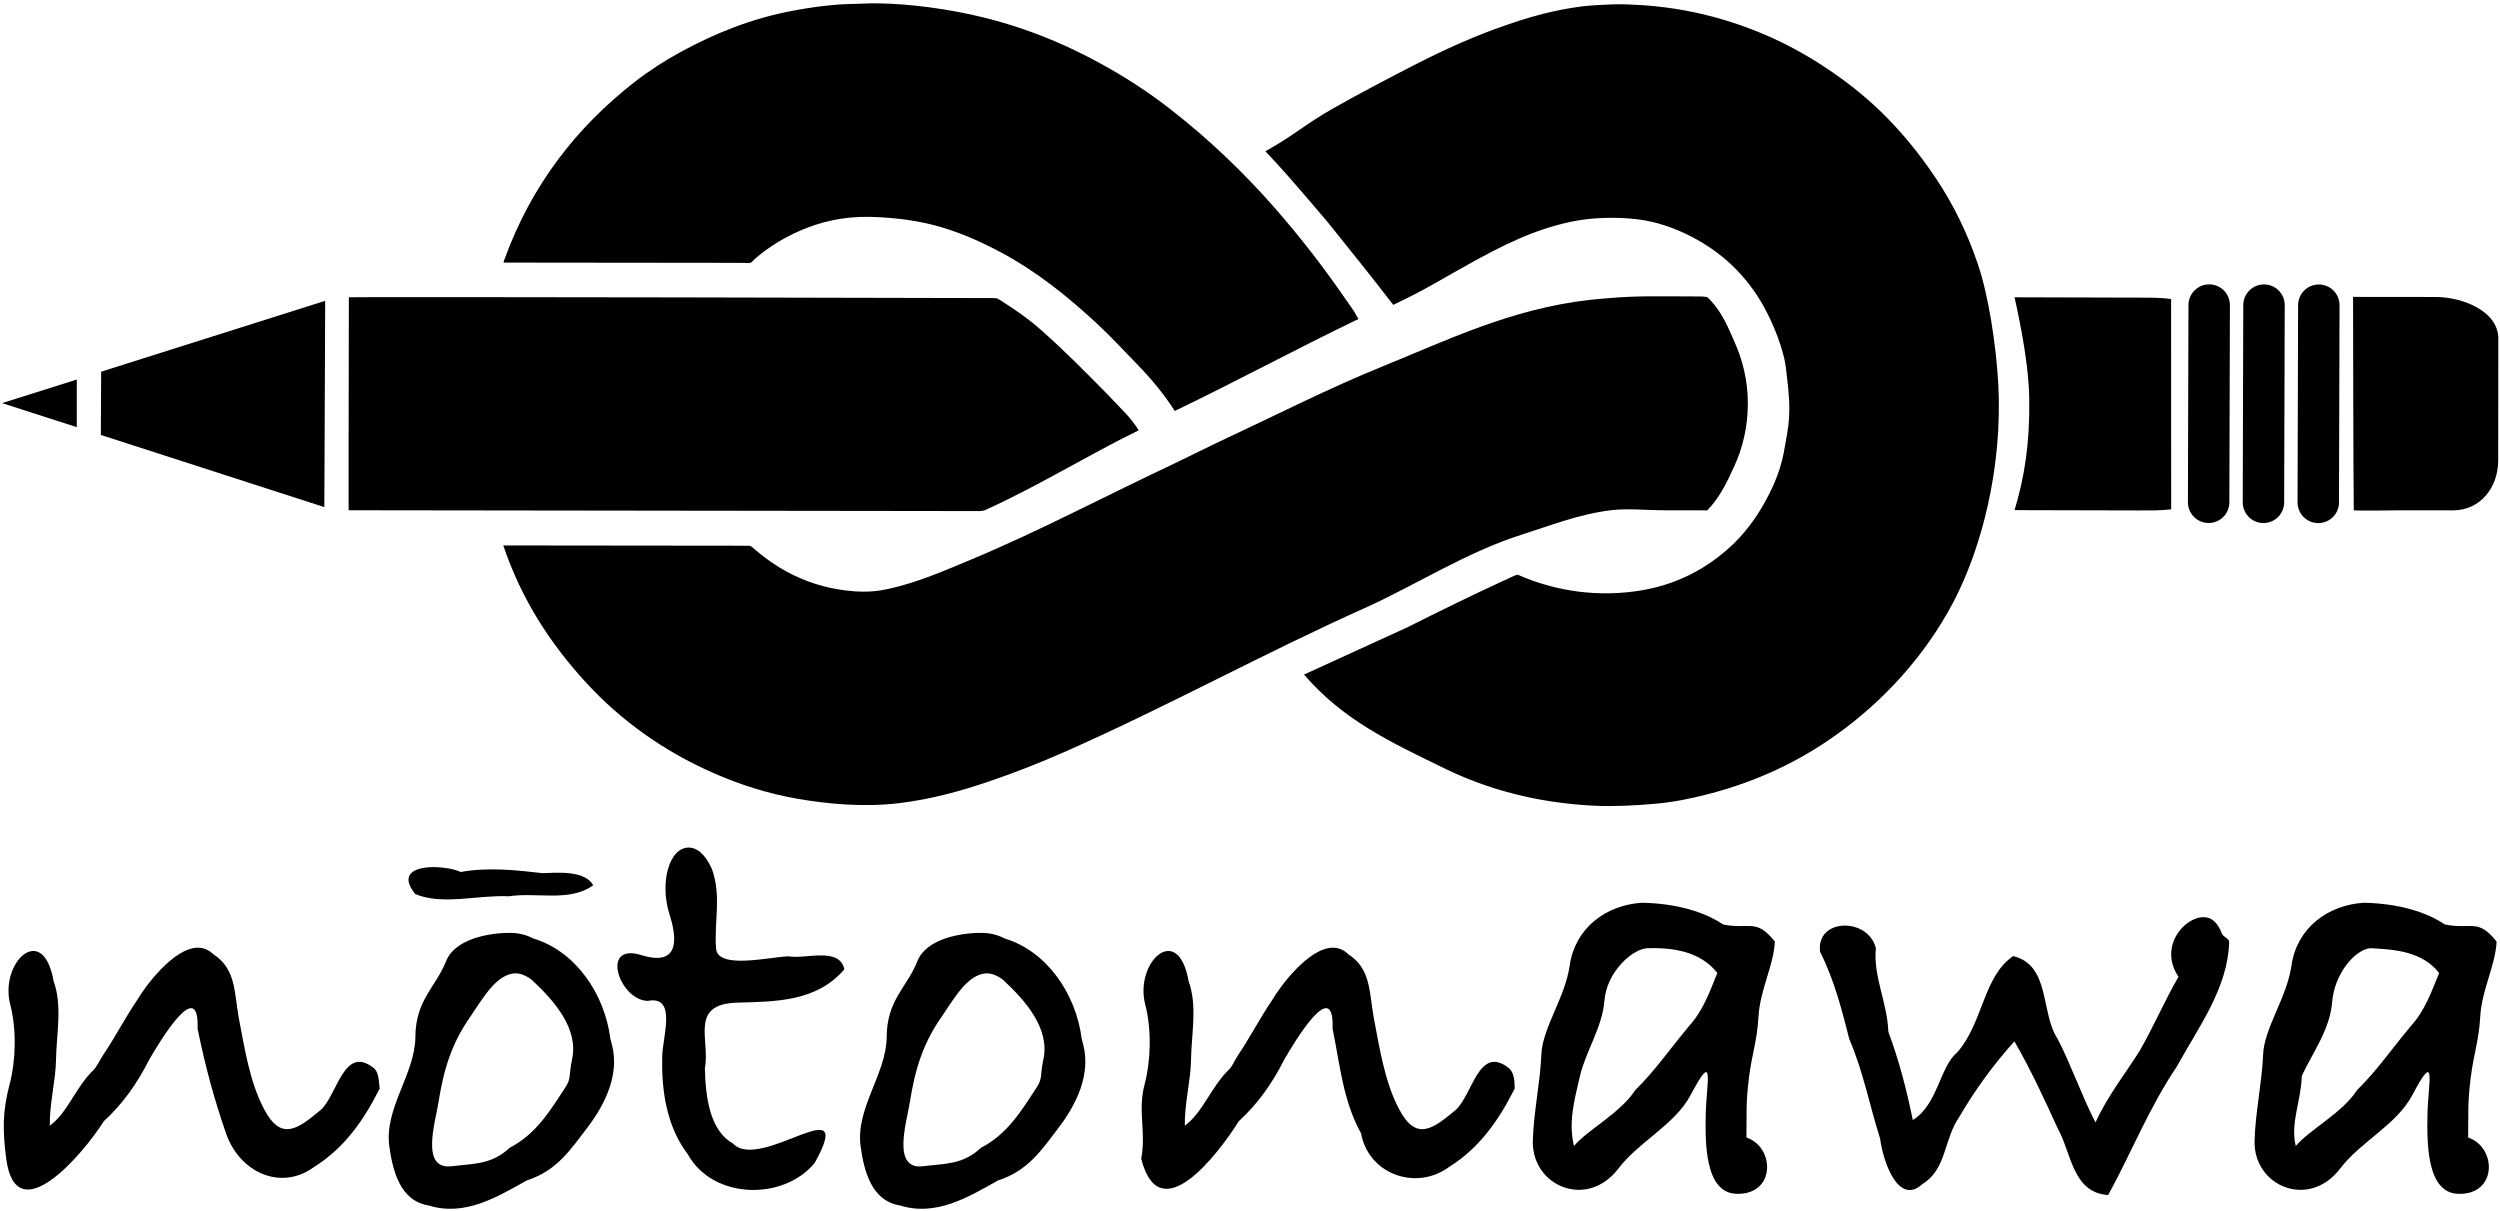
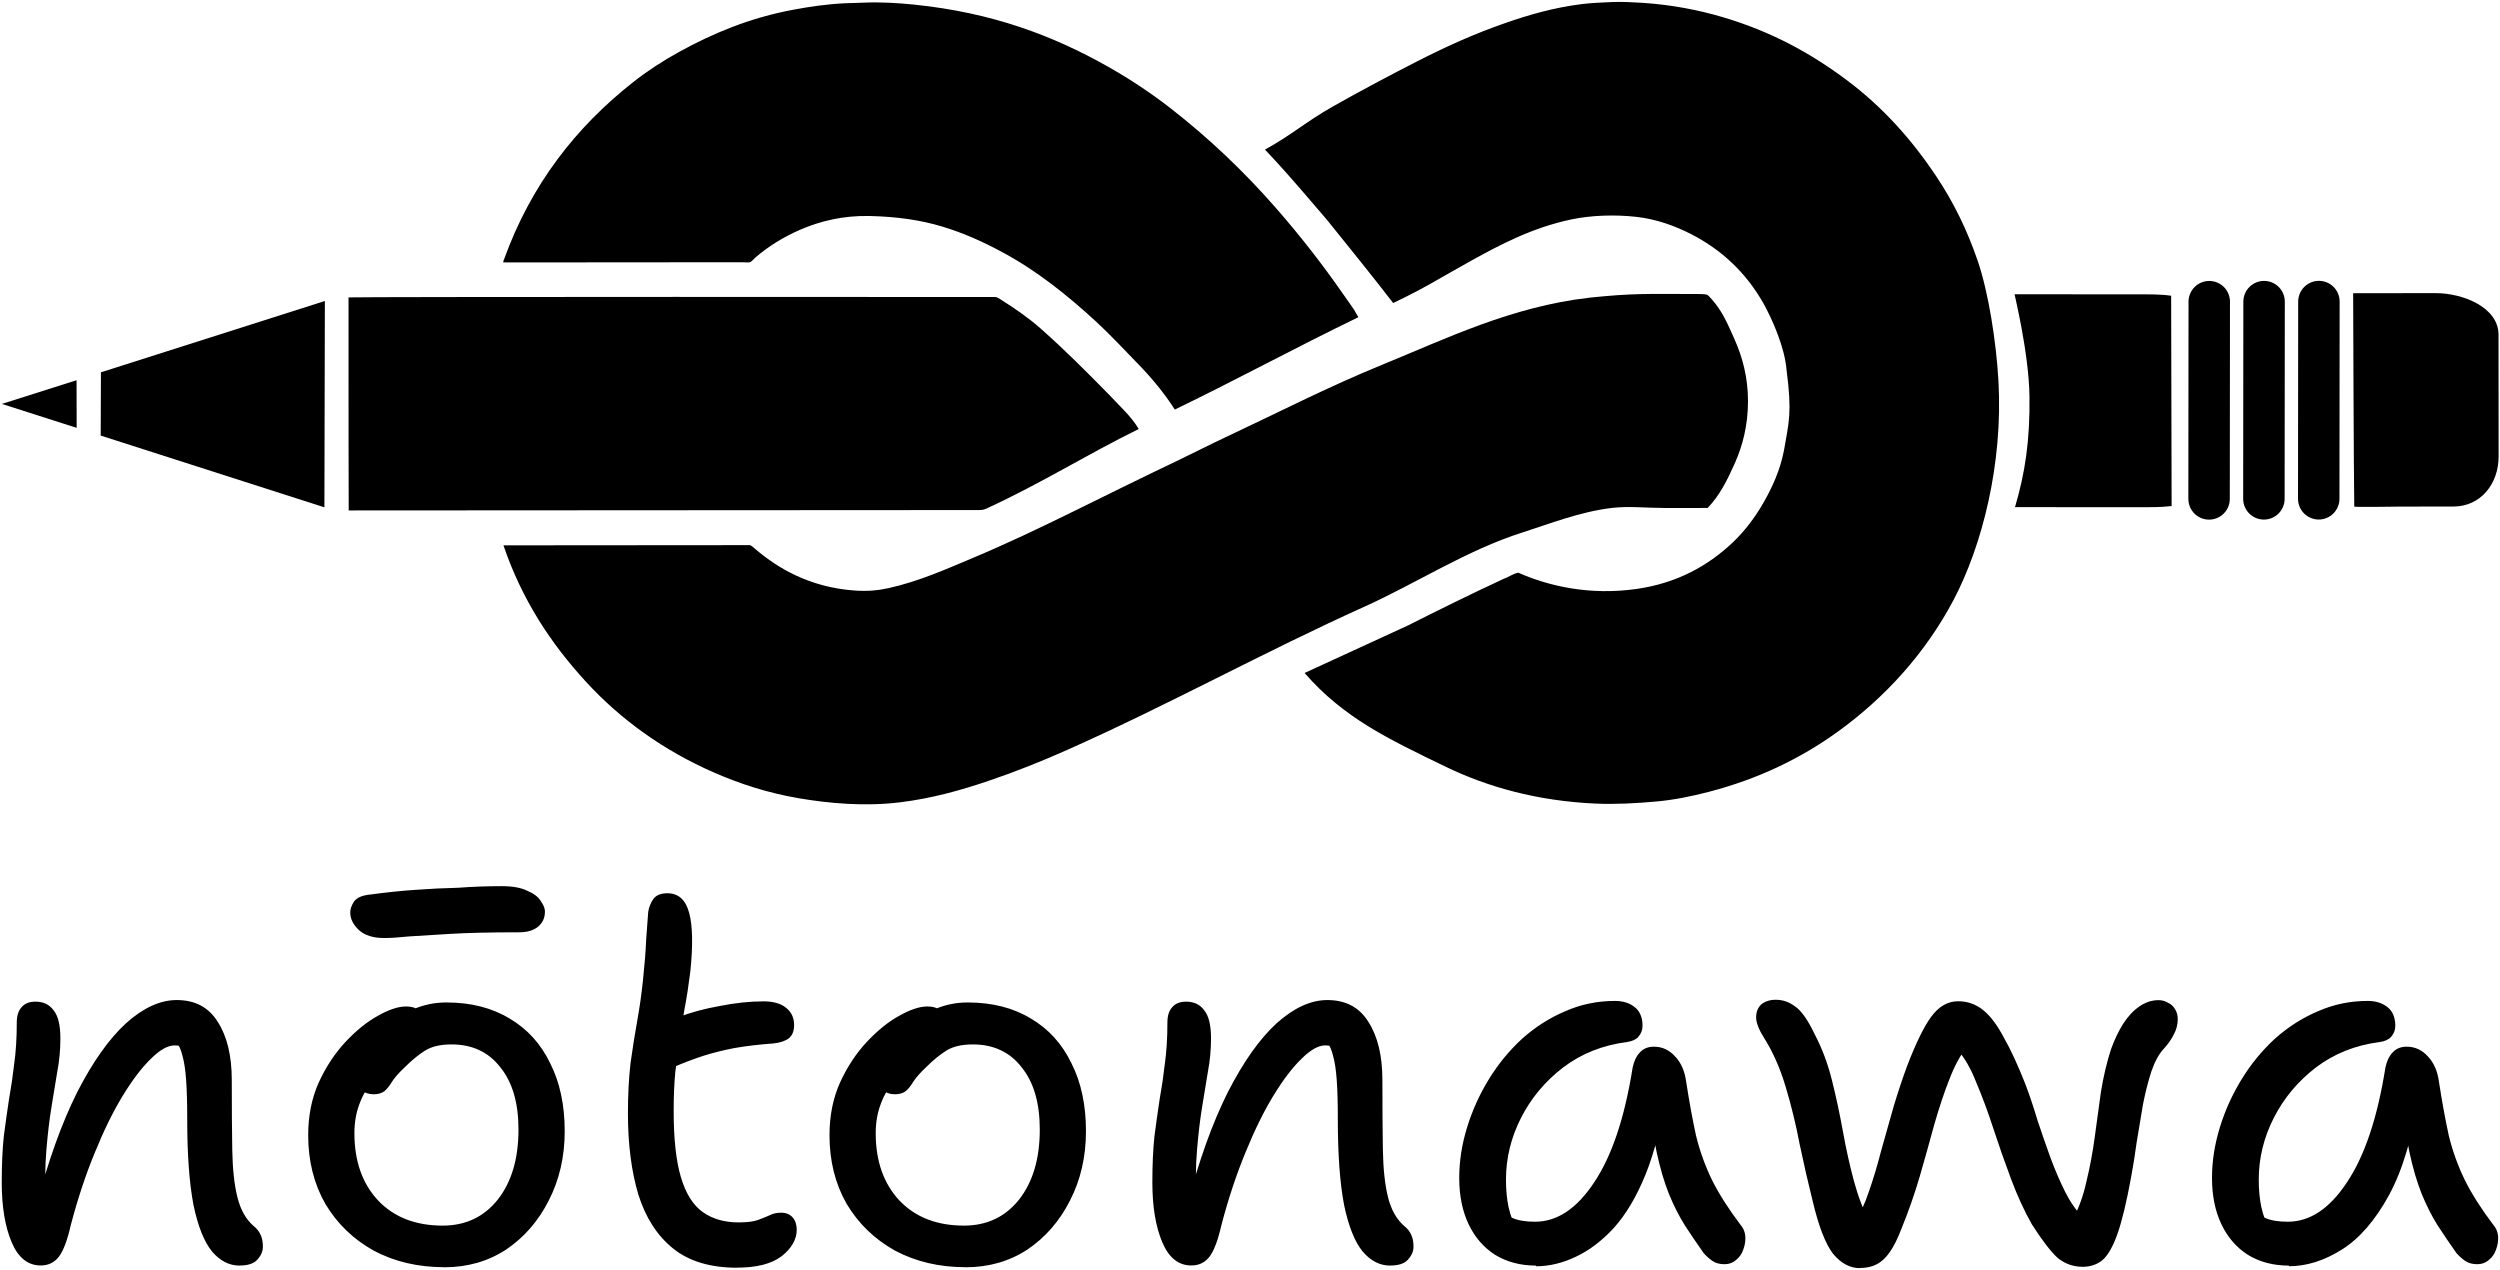
- <svg xmlns="http://www.w3.org/2000/svg" width="660" height="319.5" viewBox="5.4 47.6 163.8 79.3" version="1.1" id="svg1" xml:space="preserve">
-   <defs id="defs1" />
+ <svg xmlns="http://www.w3.org/2000/svg" width="660" height="335.2" viewBox="1.75 43.85 171.1 86.9" version="1.1" id="svg1" xml:space="preserve">
+   <defs id="defs1">
+     <linearGradient id="swatch14648">
+       <stop style="stop-color:#000000;stop-opacity:1;" offset="0" id="stop14649" />
+     </linearGradient>
+     <linearGradient id="swatch26">
+       <stop style="stop-color:#fec762;stop-opacity:1;" offset="0" id="stop14648" />
+     </linearGradient>
+   </defs>
  <g id="layer1" transform="translate(-575.4039,-2656.092)">
-     <g id="g579" transform="matrix(1.204047,0.00132676,-0.00132676,1.204047,411.2549,-684.0616)" style="fill:#000000;fill-opacity:1;stroke:#000000;stroke-opacity:1">
-       <g id="g578" transform="matrix(0.3375708,0,0,0.3375708,-55.59269,1917.822)" style="fill:#000000;fill-opacity:1;stroke:#000000;stroke-opacity:1">
-         <path d="m 711.947,2741.09 h -39.719 c 2.981,8.798 7.654,15.858 13.284,22 5.618,6.13 12.547,11.117 20.689,14.673 4.068,1.778 8.534,3.255 13.546,4.119 5.016,0.864 10.765,1.363 16.379,0.678 5.173,-0.631 9.821,-1.947 14.253,-3.442 4.403,-1.49 8.62,-3.171 12.708,-4.991 16.345,-7.255 31.691,-15.748 47.942,-23.056 8.158,-3.668 16.515,-9.096 25.41,-11.914 4.495,-1.424 9.253,-3.339 14.485,-3.957 2.709,-0.313 5.652,0.021 8.616,0.021 h 6.78 c 1.935,-2.006 3.132,-4.39 4.393,-7.21 1.232,-2.752 2.129,-6.071 2.129,-10 0,-3.882 -0.897,-7.116 -2.164,-9.973 -1.05,-2.378 -1.984,-4.589 -3.651,-6.434 -0.262,-0.288 -0.619,-0.732 -0.838,-0.779 -0.525,-0.102 -1.266,-0.09 -1.931,-0.09 -5.567,0 -9.019,-0.138 -14.137,0.31 -0.94,0.09 -1.875,0.157 -2.768,0.262 -12.683,1.435 -23.275,6.646 -33.458,10.786 -8.625,3.506 -17.111,7.85 -25.289,11.678 -2.748,1.286 -5.427,2.666 -8.14,3.957 -5.427,2.574 -10.82,5.254 -16.247,7.913 -5.414,2.654 -10.922,5.279 -16.539,7.629 -4.111,1.718 -8.543,3.696 -13.352,4.758 -1.749,0.394 -3.412,0.533 -5.469,0.394 -3.692,-0.262 -6.824,-1.181 -9.588,-2.481 -2.378,-1.118 -4.501,-2.566 -6.401,-4.182 -0.271,-0.229 -0.661,-0.613 -0.923,-0.672 m 39.54,-39.959 c -0.406,-0.025 -102.382,-0.125 -104.196,-0.021 -0.035,16.406 5e-4,34.337 0,34.337 l 101.655,0.021 c 0.703,1e-4 0.983,-0.174 1.448,-0.386 8.518,-3.92 15.86,-8.536 24.247,-12.66 -1.334,-2.197 -2.927,-3.511 -4.74,-5.493 -3.752,-3.82 -7.107,-7.213 -11.08,-10.727 -1.997,-1.767 -4.191,-3.264 -6.401,-4.66 -0.3,-0.182 -0.537,-0.389 -0.936,-0.411 m 45.282,-14.326 c -5.13,-5.872 -10.74,-11.231 -17.017,-16.12 -3.077,-2.392 -6.409,-4.623 -9.944,-6.625 -8.865,-5.03 -18.67,-8.763 -31.335,-10.071 -2.438,-0.254 -5.478,-0.44 -8.048,-0.321 -1.038,0.051 -2.037,0.055 -3.022,0.094 -2.993,0.139 -5.711,0.542 -8.365,1.034 -6.998,1.291 -12.929,3.784 -18.308,6.722 -2.689,1.469 -5.249,3.136 -7.561,4.957 -9.198,7.231 -16.412,16.434 -20.786,28.473 -0.059,0.17 -0.182,0.355 -0.127,0.546 h 38.481 c 0.449,0 0.956,0.08 1.253,0 0.254,-0.063 0.686,-0.584 0.901,-0.77 2.129,-1.825 4.53,-3.302 7.239,-4.475 3.091,-1.334 6.799,-2.29 11.168,-2.192 4.501,0.11 8.268,0.678 11.676,1.706 3.408,1.028 6.426,2.392 9.427,3.992 5.782,3.073 10.773,7.108 15.413,11.384 2.333,2.151 4.462,4.475 6.659,6.726 2.206,2.26 4.25,4.716 5.986,7.429 9.915,-4.775 19.399,-9.934 29.597,-14.859 -0.511,-0.851 -0.215,-0.394 -0.704,-1.228 -0.55,-0.821 -1.148,-1.63 -1.706,-2.443 -3.383,-4.884 -7.024,-9.55 -10.875,-13.957 m 109.207,63.226 c 4.55,-8.636 7.986,-21.812 7.236,-35.282 -0.356,-6.315 -1.601,-14.264 -3.316,-19.293 -1.714,-5.024 -3.899,-9.474 -6.599,-13.538 -4.035,-6.088 -8.767,-11.354 -14.541,-15.672 -5.8,-4.34 -12.154,-7.84 -20.045,-10.164 -3.823,-1.13 -8.123,-1.968 -12.802,-2.286 -1.508,-0.098 -3.48,-0.199 -4.987,-0.127 -1.694,0.08 -3.273,0.131 -4.801,0.321 -4.546,0.568 -8.53,1.718 -12.387,3.061 -5.079,1.753 -9.792,3.912 -14.351,6.24 -4.568,2.341 -9.043,4.703 -13.415,7.176 -4.39,2.481 -6.513,4.497 -10.946,6.939 2.353,2.503 3.399,3.603 9.984,11.327 3.512,4.372 7.123,8.825 10.657,13.415 5.185,-2.456 7.51,-4.003 12.471,-6.747 4.924,-2.722 10.007,-5.381 16.214,-6.693 3.314,-0.699 7.147,-0.796 10.52,-0.415 3.265,0.364 6.291,1.494 8.72,2.735 5.114,2.603 8.971,6.329 11.744,11.197 1.486,2.683 3.433,7.136 3.73,10.755 0.91,7.008 0.36,8.417 -0.429,12.993 -0.619,3.163 -1.884,5.932 -3.302,8.396 -1.393,2.425 -3.081,4.644 -5.016,6.468 -3.925,3.683 -8.898,6.503 -15.477,7.433 -7.443,1.046 -14.007,-0.415 -19.049,-2.64 -0.783,0.135 -1.608,0.74 -2.413,1.016 -5.228,2.425 -10.396,4.971 -15.344,7.463 -5.714,2.61 -10.935,5.008 -16.692,7.658 6.287,7.255 13.582,10.698 22.676,15.105 6.73,3.265 14.727,5.553 24.227,5.986 3.187,0.143 6.515,-0.043 9.682,-0.321 2.904,-0.254 5.774,-0.838 8.497,-1.545 8.06,-2.082 14.796,-5.367 20.658,-9.555 7.784,-5.563 14.368,-12.827 18.897,-21.404 m 35.083,-48.955 c -1.698,-0.262 -3.586,-0.225 -5.537,-0.229 l -19.698,-0.033 c -0.043,-10e-5 2.302,9.433 2.387,16.485 0.086,7.178 -0.739,12.411 -2.349,17.829 l 19.698,0.027 c 1.947,0 3.639,0.042 5.548,-0.184" id="path571" style="fill:#000000;fill-opacity:1;stroke:none;stroke-width:0.353;stroke-opacity:1" />
-         <path d="m 607.329,2723.347 36.047,11.595 0.1,-33.259 -36.102,11.465 z" fill="#fec762" id="path572" style="fill:#000000;fill-opacity:1;stroke:none;stroke-width:2.044;stroke-opacity:1" />
-         <path d="m 591.401,2718.232 12.052,3.866 -0.008,-7.678 z" fill="#fec762" id="path573" style="fill:#000000;fill-opacity:1;stroke:none;stroke-width:2.044;stroke-opacity:1" />
-         <g id="g577" transform="translate(354.0364,14.23262)" style="fill:#000000;fill-opacity:1;stroke:#000000;stroke-opacity:1">
-           <path id="path574" style="fill:#000000;fill-opacity:1;stroke:none;stroke-width:2.056;stroke-opacity:1" d="m 623.957,2720.856 h 8.541 c 4.388,0 7.285,-3.67 7.285,-8.061 v -19.644 c 0,-4.389 -5.723,-6.693 -10.112,-6.693 h -8.735 -4.578 c 0,0 0.068,29.343 0.151,34.399 0.002,0.107 7.445,0 7.445,0 z" />
-           <path style="fill:#000000;fill-opacity:1;stroke:#000000;stroke-width:6.681;stroke-linecap:round;stroke-dasharray:none;stroke-opacity:1" d="m 593.109,2719.594 0.054,-31.79" id="path575" />
-           <path style="fill:#000000;fill-opacity:1;stroke:#000000;stroke-width:6.681;stroke-linecap:round;stroke-dasharray:none;stroke-opacity:1" d="m 601.946,2719.593 0.054,-31.79" id="path576" />
-           <path style="fill:#000000;fill-opacity:1;stroke:#000000;stroke-width:6.681;stroke-linecap:round;stroke-dasharray:none;stroke-opacity:1" d="m 610.784,2719.592 0.054,-31.79" id="path577" />
+     <path d="m 593.555,2786.562 q -1.066,0 -1.883,-0.958 -0.818,-0.991 -1.279,-3.198 -0.427,-2.238 -0.427,-5.828 0,-1.706 -0.076,-2.736 -0.076,-1.034 -0.249,-1.635 -0.143,-0.61 -0.427,-0.958 -0.284,-0.359 -0.711,-0.751 0.711,0 1.208,0.174 0.533,0.174 0.782,0.708 0.249,0.501 0.284,1.351 -0.497,-0.751 -0.853,-0.991 -0.32,-0.25 -0.818,-0.25 -0.711,0 -1.635,0.925 -0.924,0.893 -1.919,2.523 -0.995,1.634 -1.919,3.909 -0.924,2.238 -1.635,4.939 -0.355,1.564 -0.818,2.168 -0.462,0.599 -1.244,0.599 -1.315,0 -1.99,-1.599 -0.675,-1.599 -0.675,-4.088 0,-1.811 0.142,-3.162 0.177,-1.35 0.355,-2.523 0.213,-1.172 0.355,-2.417 0.177,-1.243 0.177,-2.842 0,-0.675 0.32,-1.034 0.32,-0.392 0.959,-0.392 0.818,0 1.244,0.599 0.462,0.566 0.462,1.919 0,1.172 -0.213,2.274 -0.177,1.102 -0.391,2.381 -0.213,1.28 -0.355,2.985 -0.143,1.671 -0.033,3.945 l -0.64,-0.174 q 1.208,-4.584 2.772,-7.712 1.599,-3.127 3.34,-4.727 1.777,-1.599 3.483,-1.599 1.883,0 2.807,1.492 0.96,1.492 0.96,3.98 0,2.773 0.033,4.763 0.033,1.99 0.355,3.269 0.32,1.279 1.102,1.955 0.355,0.283 0.497,0.642 0.143,0.316 0.143,0.784 0,0.468 -0.391,0.893 -0.355,0.392 -1.208,0.392 z m 14.001,0.109 q -2.701,0 -4.833,-1.138 -2.097,-1.172 -3.305,-3.198 -1.173,-2.062 -1.173,-4.691 0,-1.99 0.711,-3.589 0.747,-1.635 1.848,-2.808 1.102,-1.173 2.203,-1.778 1.137,-0.642 1.919,-0.642 0.391,0 0.64,0.109 0.284,0.109 0.462,0.359 0.177,0.218 0.177,0.599 0,0.708 -0.32,1.279 -0.284,0.566 -1.208,1.067 -1.137,0.675 -1.848,1.492 -0.711,0.784 -1.066,1.741 -0.355,0.925 -0.355,2.026 0,2.878 1.635,4.62 1.635,1.706 4.407,1.706 2.345,0 3.767,-1.776 1.421,-1.812 1.421,-4.797 0,-2.737 -1.244,-4.265 -1.208,-1.563 -3.34,-1.563 -1.137,0 -1.812,0.424 -0.675,0.425 -1.386,1.137 -0.568,0.533 -0.852,0.958 -0.249,0.424 -0.533,0.675 -0.284,0.218 -0.747,0.218 -0.497,0 -0.818,-0.283 -0.284,-0.316 -0.284,-1.067 0,-0.817 0.497,-1.67 0.533,-0.893 1.386,-1.599 0.888,-0.751 1.955,-1.208 1.066,-0.457 2.239,-0.457 2.523,0 4.335,1.102 1.812,1.067 2.772,3.056 0.995,1.955 0.995,4.656 0,2.629 -1.102,4.761 -1.066,2.097 -2.914,3.341 -1.848,1.208 -4.229,1.208 z m -4.122,-22.53 q -1.102,0 -1.706,-0.533 -0.604,-0.566 -0.604,-1.208 0,-0.359 0.248,-0.74 0.284,-0.424 1.173,-0.501 1.599,-0.218 3.056,-0.316 1.493,-0.109 2.914,-0.142 1.457,-0.109 2.985,-0.109 1.102,0 1.741,0.316 0.675,0.283 0.924,0.708 0.284,0.392 0.284,0.708 0,0.642 -0.462,1.034 -0.462,0.392 -1.315,0.392 -2.914,0 -4.726,0.109 -1.777,0.109 -2.807,0.174 -1.031,0.109 -1.706,0.109 z m 24.158,22.565 q -2.736,0 -4.371,-1.315 -1.635,-1.314 -2.381,-3.696 -0.711,-2.381 -0.711,-5.543 0,-1.919 0.177,-3.447 0.213,-1.528 0.462,-2.914 0.249,-1.386 0.391,-2.772 0.177,-1.67 0.213,-2.701 0.076,-1.067 0.143,-1.955 0.076,-0.501 0.355,-0.893 0.284,-0.392 0.959,-0.392 1.137,0 1.493,1.351 0.355,1.315 0.076,4.016 -0.177,1.421 -0.391,2.522 -0.177,1.102 -0.355,2.168 -0.143,1.034 -0.284,2.203 -0.109,1.137 -0.109,2.665 0,2.843 0.497,4.513 0.497,1.67 1.493,2.381 0.995,0.708 2.452,0.708 0.888,0 1.35,-0.174 0.462,-0.174 0.782,-0.316 0.32,-0.174 0.782,-0.174 0.497,0 0.782,0.316 0.284,0.316 0.284,0.849 0,0.991 -1.031,1.812 -1.031,0.784 -3.056,0.784 z m -4.3,-13.788 q -0.924,0.425 -1.457,0.109 -0.497,-0.359 -0.497,-1.034 0,-0.751 0.355,-1.315 0.391,-0.566 1.848,-1.102 1.279,-0.501 2.879,-0.784 1.599,-0.316 2.985,-0.316 1.031,0 1.564,0.457 0.533,0.425 0.533,1.172 0,0.599 -0.355,0.893 -0.355,0.283 -1.066,0.359 -1.493,0.109 -2.665,0.316 -1.137,0.218 -2.132,0.533 -0.959,0.316 -1.99,0.751 z m 19.943,13.753 q -2.701,0 -4.833,-1.138 -2.097,-1.172 -3.305,-3.198 -1.173,-2.062 -1.173,-4.691 0,-1.99 0.711,-3.589 0.747,-1.635 1.848,-2.808 1.102,-1.173 2.203,-1.778 1.137,-0.642 1.919,-0.642 0.391,0 0.64,0.109 0.284,0.109 0.462,0.359 0.177,0.218 0.177,0.599 0,0.708 -0.32,1.279 -0.284,0.566 -1.208,1.067 -1.137,0.675 -1.848,1.492 -0.711,0.784 -1.066,1.741 -0.355,0.925 -0.355,2.026 0,2.878 1.635,4.62 1.635,1.706 4.406,1.706 2.345,0 3.767,-1.776 1.421,-1.812 1.421,-4.797 0,-2.737 -1.244,-4.265 -1.208,-1.563 -3.34,-1.563 -1.137,0 -1.812,0.424 -0.675,0.425 -1.386,1.137 -0.568,0.533 -0.853,0.958 -0.249,0.424 -0.533,0.675 -0.284,0.218 -0.747,0.218 -0.497,0 -0.818,-0.283 -0.284,-0.316 -0.284,-1.067 0,-0.817 0.497,-1.67 0.533,-0.893 1.386,-1.599 0.888,-0.751 1.954,-1.208 1.066,-0.457 2.239,-0.457 2.523,0 4.335,1.102 1.812,1.067 2.772,3.056 0.995,1.955 0.995,4.656 0,2.629 -1.102,4.761 -1.066,2.097 -2.914,3.341 -1.848,1.208 -4.229,1.208 z m 29.069,-0.109 q -1.066,0 -1.883,-0.958 -0.818,-0.991 -1.279,-3.198 -0.427,-2.238 -0.427,-5.828 0,-1.706 -0.076,-2.736 -0.076,-1.034 -0.249,-1.635 -0.143,-0.61 -0.427,-0.958 -0.284,-0.359 -0.711,-0.751 0.711,0 1.208,0.174 0.533,0.174 0.782,0.708 0.249,0.501 0.284,1.351 -0.497,-0.751 -0.852,-0.991 -0.32,-0.25 -0.818,-0.25 -0.711,0 -1.635,0.925 -0.924,0.893 -1.919,2.523 -0.995,1.634 -1.919,3.909 -0.924,2.238 -1.635,4.939 -0.355,1.564 -0.818,2.168 -0.462,0.599 -1.244,0.599 -1.315,0 -1.99,-1.599 -0.675,-1.599 -0.675,-4.088 0,-1.811 0.143,-3.162 0.177,-1.35 0.355,-2.523 0.213,-1.172 0.355,-2.417 0.177,-1.243 0.177,-2.842 0,-0.675 0.32,-1.034 0.32,-0.392 0.959,-0.392 0.818,0 1.244,0.599 0.462,0.566 0.462,1.919 0,1.172 -0.213,2.274 -0.177,1.102 -0.391,2.381 -0.213,1.28 -0.355,2.985 -0.143,1.671 -0.033,3.945 l -0.64,-0.174 q 1.208,-4.584 2.772,-7.712 1.599,-3.127 3.34,-4.727 1.777,-1.599 3.483,-1.599 1.883,0 2.807,1.492 0.959,1.492 0.959,3.98 0,2.773 0.033,4.763 0.033,1.99 0.355,3.269 0.32,1.279 1.102,1.955 0.355,0.283 0.497,0.642 0.143,0.316 0.143,0.784 0,0.468 -0.391,0.893 -0.355,0.392 -1.208,0.392 z m 9.979,0 q -1.599,0 -2.807,-0.74 -1.173,-0.751 -1.812,-2.097 -0.64,-1.351 -0.64,-3.163 0,-1.706 0.533,-3.446 0.533,-1.742 1.493,-3.305 0.959,-1.564 2.274,-2.773 1.35,-1.207 2.95,-1.883 1.599,-0.708 3.412,-0.708 0.818,0 1.35,0.425 0.533,0.424 0.533,1.279 0,0.425 -0.284,0.751 -0.249,0.283 -0.782,0.359 -2.488,0.316 -4.371,1.742 -1.848,1.422 -2.878,3.446 -1.031,2.026 -1.031,4.229 0,1.034 0.177,1.883 0.177,0.816 0.782,2.132 l -1.848,-2.451 q 0.818,0.817 1.35,1.067 0.568,0.25 1.528,0.25 2.274,0 4.051,-2.701 1.812,-2.701 2.63,-7.853 0.143,-0.675 0.497,-1.034 0.355,-0.392 0.959,-0.392 0.853,0 1.457,0.675 0.604,0.642 0.747,1.706 0.32,2.062 0.675,3.696 0.391,1.599 1.102,3.057 0.711,1.422 1.919,3.021 0.32,0.359 0.355,0.816 0.033,0.457 -0.143,0.925 -0.143,0.425 -0.497,0.708 -0.32,0.283 -0.782,0.283 -0.497,0 -0.818,-0.218 -0.32,-0.218 -0.604,-0.533 -0.675,-0.958 -1.279,-1.883 -0.604,-0.958 -1.102,-2.168 -0.497,-1.243 -0.853,-2.914 -0.355,-1.706 -0.497,-4.015 h 1.173 q -0.497,3.269 -1.421,5.579 -0.924,2.274 -2.168,3.661 -1.244,1.35 -2.63,1.99 -1.35,0.642 -2.701,0.642 z m 22.168,0.174 q -1.031,0 -1.848,-0.991 -0.782,-1.034 -1.386,-3.589 -0.462,-1.847 -0.888,-3.873 -0.391,-2.061 -0.96,-3.945 -0.568,-1.918 -1.492,-3.376 -0.533,-0.849 -0.533,-1.386 0,-0.566 0.355,-0.893 0.391,-0.316 0.995,-0.316 0.711,0 1.315,0.457 0.64,0.425 1.35,1.919 0.747,1.422 1.173,3.127 0.427,1.706 0.747,3.482 0.32,1.778 0.747,3.377 0.427,1.599 1.066,2.806 l -1.031,0.109 q 0.568,-0.849 0.995,-2.131 0.462,-1.315 0.853,-2.843 0.427,-1.528 0.853,-3.021 0.462,-1.527 0.924,-2.772 0.888,-2.31 1.635,-3.341 0.782,-1.067 1.848,-1.067 0.959,0 1.706,0.599 0.747,0.599 1.421,1.883 0.711,1.244 1.493,3.234 0.427,1.138 0.818,2.451 0.427,1.28 0.888,2.559 0.462,1.243 0.995,2.31 0.533,1.067 1.244,1.777 l -0.747,0.174 q 0.64,-1.172 0.959,-2.63 0.355,-1.457 0.568,-3.02 0.213,-1.599 0.427,-3.127 0.249,-1.528 0.675,-2.878 0.355,-0.991 0.818,-1.742 0.497,-0.784 1.102,-1.208 0.64,-0.457 1.35,-0.457 0.355,0 0.64,0.174 0.32,0.141 0.497,0.457 0.177,0.283 0.177,0.675 0,0.566 -0.284,1.067 -0.249,0.501 -0.675,0.958 -0.497,0.533 -0.852,1.564 -0.32,0.991 -0.568,2.238 -0.213,1.244 -0.427,2.559 -0.177,1.315 -0.391,2.451 -0.462,2.523 -0.924,3.838 -0.462,1.315 -1.031,1.812 -0.568,0.457 -1.35,0.457 -0.959,0 -1.706,-0.599 -0.711,-0.642 -1.777,-2.31 -0.782,-1.386 -1.421,-3.092 -0.64,-1.706 -1.208,-3.446 -0.568,-1.742 -1.173,-3.163 -0.568,-1.457 -1.315,-2.274 l 0.675,-0.174 q -0.675,0.849 -1.208,2.238 -0.533,1.351 -1.031,3.093 -0.462,1.705 -0.995,3.553 -0.533,1.812 -1.244,3.554 -0.391,1.034 -0.818,1.634 -0.391,0.566 -0.888,0.816 -0.462,0.25 -1.137,0.25 z m 29.353,-0.174 q -1.599,0 -2.807,-0.74 -1.173,-0.751 -1.812,-2.097 -0.64,-1.351 -0.64,-3.163 0,-1.706 0.533,-3.446 0.533,-1.742 1.493,-3.305 0.959,-1.564 2.274,-2.773 1.35,-1.207 2.95,-1.883 1.599,-0.708 3.412,-0.708 0.818,0 1.35,0.425 0.533,0.424 0.533,1.279 0,0.425 -0.284,0.751 -0.248,0.283 -0.782,0.359 -2.488,0.316 -4.371,1.742 -1.848,1.422 -2.878,3.446 -1.031,2.026 -1.031,4.229 0,1.034 0.177,1.883 0.177,0.816 0.782,2.132 l -1.848,-2.451 q 0.818,0.817 1.35,1.067 0.568,0.25 1.528,0.25 2.274,0 4.051,-2.701 1.812,-2.701 2.63,-7.853 0.143,-0.675 0.497,-1.034 0.355,-0.392 0.959,-0.392 0.853,0 1.457,0.675 0.604,0.642 0.747,1.706 0.32,2.062 0.675,3.696 0.391,1.599 1.102,3.057 0.711,1.422 1.919,3.021 0.32,0.359 0.355,0.816 0.033,0.457 -0.143,0.925 -0.143,0.425 -0.497,0.708 -0.32,0.283 -0.782,0.283 -0.497,0 -0.818,-0.218 -0.32,-0.218 -0.604,-0.533 -0.675,-0.958 -1.279,-1.883 -0.604,-0.958 -1.102,-2.168 -0.497,-1.243 -0.853,-2.914 -0.355,-1.706 -0.497,-4.015 h 1.173 q -0.64,4.371 -2.061,7.001 -1.421,2.594 -3.234,3.732 -1.812,1.137 -3.625,1.137 z" id="text14659" style="font-size:3.264px;font-family:'Shantell Sans';-inkscape-font-specification:'Shantell Sans, @wght=400';font-variation-settings:'wght' 400;white-space:pre;inline-size:27.578;stroke-width:2.88" aria-label="nōtonawa" />
+     <g id="g14667" transform="matrix(1.2579,-0.00101087,0.00101087,1.2579,98.84926,-727.9102)" style="fill:#000000;fill-opacity:1">
+       <g id="g14666" transform="matrix(0.3375708,0,0,0.3375708,178.4926,1829.745)" style="fill:#000000;fill-opacity:1">
+         <path d="m 711.947,2741.09 h -39.719 c 2.981,8.798 7.654,15.858 13.284,22 5.618,6.13 12.547,11.117 20.689,14.673 4.068,1.778 8.534,3.255 13.546,4.119 5.016,0.864 10.765,1.363 16.379,0.678 5.173,-0.631 9.821,-1.947 14.253,-3.442 4.403,-1.49 8.62,-3.171 12.708,-4.991 16.345,-7.255 31.691,-15.748 47.942,-23.056 8.158,-3.668 16.515,-9.096 25.41,-11.914 4.495,-1.424 9.253,-3.339 14.485,-3.957 2.709,-0.313 5.652,0.021 8.616,0.021 h 6.78 c 1.935,-2.006 3.132,-4.39 4.393,-7.21 1.232,-2.752 2.129,-6.071 2.129,-10 0,-3.882 -0.897,-7.116 -2.164,-9.973 -1.05,-2.378 -1.984,-4.589 -3.651,-6.434 -0.262,-0.288 -0.619,-0.732 -0.838,-0.779 -0.525,-0.102 -1.266,-0.09 -1.931,-0.09 -5.567,0 -9.019,-0.138 -14.137,0.31 -0.94,0.09 -1.875,0.157 -2.768,0.262 -12.683,1.435 -23.275,6.646 -33.458,10.786 -8.625,3.506 -17.111,7.85 -25.289,11.678 -2.748,1.286 -5.427,2.666 -8.14,3.957 -5.427,2.574 -10.82,5.254 -16.247,7.913 -5.414,2.654 -10.922,5.279 -16.539,7.629 -4.111,1.718 -8.543,3.696 -13.352,4.758 -1.749,0.394 -3.412,0.533 -5.469,0.394 -3.692,-0.262 -6.824,-1.181 -9.588,-2.481 -2.378,-1.118 -4.501,-2.566 -6.401,-4.182 -0.271,-0.229 -0.661,-0.613 -0.923,-0.672 m 39.54,-39.959 c -0.406,-0.025 -102.382,-0.125 -104.196,-0.021 -0.035,16.406 5e-4,34.337 0,34.337 l 101.655,0.021 c 0.703,1e-4 0.983,-0.174 1.448,-0.386 8.518,-3.92 15.86,-8.536 24.247,-12.66 -1.334,-2.197 -2.927,-3.511 -4.74,-5.493 -3.752,-3.82 -7.107,-7.213 -11.08,-10.727 -1.997,-1.767 -4.191,-3.264 -6.401,-4.66 -0.3,-0.182 -0.537,-0.389 -0.936,-0.411 m 45.282,-14.326 c -5.13,-5.872 -10.74,-11.231 -17.017,-16.12 -3.077,-2.392 -6.409,-4.623 -9.944,-6.625 -8.865,-5.03 -18.67,-8.763 -31.335,-10.071 -2.438,-0.254 -5.478,-0.44 -8.048,-0.321 -1.038,0.051 -2.037,0.055 -3.022,0.094 -2.993,0.139 -5.711,0.542 -8.365,1.034 -6.998,1.291 -12.929,3.784 -18.308,6.722 -2.689,1.469 -5.249,3.136 -7.561,4.957 -9.198,7.231 -16.412,16.434 -20.786,28.473 -0.059,0.17 -0.182,0.355 -0.127,0.546 h 38.481 c 0.449,0 0.956,0.08 1.253,0 0.254,-0.063 0.686,-0.584 0.901,-0.77 2.129,-1.825 4.53,-3.302 7.239,-4.475 3.091,-1.334 6.799,-2.29 11.168,-2.192 4.501,0.11 8.268,0.678 11.676,1.706 3.408,1.028 6.426,2.392 9.427,3.992 5.782,3.073 10.773,7.108 15.413,11.384 2.333,2.151 4.462,4.475 6.659,6.726 2.206,2.26 4.25,4.716 5.986,7.429 9.915,-4.775 19.399,-9.934 29.597,-14.859 -0.511,-0.851 -0.215,-0.394 -0.704,-1.228 -0.55,-0.821 -1.148,-1.63 -1.706,-2.443 -3.383,-4.884 -7.024,-9.55 -10.875,-13.957 m 109.207,63.226 c 4.55,-8.636 7.986,-21.812 7.236,-35.282 -0.356,-6.315 -1.601,-14.264 -3.316,-19.293 -1.714,-5.024 -3.899,-9.474 -6.599,-13.538 -4.035,-6.088 -8.767,-11.354 -14.541,-15.672 -5.8,-4.34 -12.154,-7.84 -20.045,-10.164 -3.823,-1.13 -8.123,-1.968 -12.802,-2.286 -1.508,-0.098 -3.48,-0.199 -4.987,-0.127 -1.694,0.08 -3.273,0.131 -4.801,0.321 -4.546,0.568 -8.53,1.718 -12.387,3.061 -5.079,1.753 -9.792,3.912 -14.351,6.24 -4.568,2.341 -9.043,4.703 -13.415,7.176 -4.39,2.481 -6.513,4.497 -10.946,6.939 2.353,2.503 3.399,3.603 9.984,11.327 3.512,4.372 7.123,8.825 10.657,13.415 5.185,-2.456 7.51,-4.003 12.471,-6.747 4.924,-2.722 10.007,-5.381 16.214,-6.693 3.314,-0.699 7.147,-0.796 10.52,-0.415 3.265,0.364 6.291,1.494 8.72,2.735 5.114,2.603 8.971,6.329 11.744,11.197 1.486,2.683 3.433,7.136 3.73,10.755 0.91,7.008 0.36,8.417 -0.429,12.993 -0.619,3.163 -1.884,5.932 -3.302,8.396 -1.393,2.425 -3.081,4.644 -5.016,6.468 -3.925,3.683 -8.898,6.503 -15.477,7.433 -7.443,1.046 -14.007,-0.415 -19.049,-2.64 -0.783,0.135 -1.608,0.74 -2.413,1.016 -5.228,2.425 -10.396,4.971 -15.344,7.463 -5.714,2.61 -10.935,5.008 -16.692,7.658 6.287,7.255 13.582,10.698 22.676,15.105 6.73,3.265 14.727,5.553 24.227,5.986 3.187,0.143 6.515,-0.043 9.682,-0.321 2.904,-0.254 5.774,-0.838 8.497,-1.545 8.06,-2.082 14.796,-5.367 20.658,-9.555 7.784,-5.563 14.368,-12.827 18.897,-21.404 m 35.083,-48.955 c -1.698,-0.262 -3.586,-0.225 -5.537,-0.229 l -19.698,-0.033 c -0.043,-10e-5 2.302,9.433 2.387,16.485 0.086,7.178 -0.739,12.411 -2.349,17.829 l 19.698,0.027 c 1.947,0 3.639,0.042 5.548,-0.184" id="path14659" style="fill:#000000;fill-opacity:1;stroke-width:0.353" />
+         <path d="m 607.329,2723.347 36.047,11.595 0.1,-33.259 -36.102,11.465 z" fill="#fec762" id="path14660" style="fill:#000000;fill-opacity:1;stroke-width:2.044" />
+         <path d="m 591.401,2718.232 12.052,3.866 -0.008,-7.678 z" fill="#fec762" id="path14661" style="fill:#000000;fill-opacity:1;stroke-width:2.044" />
+         <g id="g14665" transform="translate(354.0364,14.23262)" style="fill:#000000;fill-opacity:1">
+           <path id="path14662" style="fill:#000000;fill-opacity:1;stroke:none;stroke-width:2.056;stroke-opacity:1" d="m 623.957,2720.856 h 8.541 c 4.388,0 7.285,-3.67 7.285,-8.061 v -19.644 c 0,-4.389 -5.723,-6.693 -10.112,-6.693 h -8.735 -4.578 c 0,0 0.068,29.343 0.151,34.399 0.002,0.107 7.445,0 7.445,0 z" />
+           <path style="fill:#000000;fill-opacity:1;stroke:#000000;stroke-width:6.681;stroke-linecap:round;stroke-dasharray:none;stroke-opacity:1" d="m 593.109,2719.594 0.054,-31.79" id="path14663" />
+           <path style="fill:#000000;fill-opacity:1;stroke:#000000;stroke-width:6.681;stroke-linecap:round;stroke-dasharray:none;stroke-opacity:1" d="m 601.946,2719.593 0.054,-31.79" id="path14664" />
+           <path style="fill:#000000;fill-opacity:1;stroke:#000000;stroke-width:6.681;stroke-linecap:round;stroke-dasharray:none;stroke-opacity:1" d="m 610.784,2719.592 0.054,-31.79" id="path14665" />
        </g>
      </g>
    </g>
-     <g id="g874" transform="matrix(1.182989,0,0,1.182989,-343.3759,-420.8488)" style="fill:#000000;fill-opacity:1;stroke:none;stroke-opacity:1">
-       <path d="m 819.379,2688.171 c -1.107,-0.01 -1.63,1.963 -1.077,3.696 0.352,1.103 0.721,2.992 -1.609,2.245 -2.257,-0.651 -1.137,2.538 0.411,2.551 1.611,-0.306 0.827,1.946 0.796,3.045 -0.05,1.78 0.194,3.85 1.419,5.458 1.402,2.515 5.304,2.567 7.026,0.473 2.381,-4.289 -2.998,0.529 -4.524,-1.072 -1.273,-0.709 -1.524,-2.541 -1.56,-4.178 0.312,-1.532 -0.902,-3.553 1.795,-3.628 2.148,-0.06 4.397,-0.052 5.931,-1.845 -0.274,-1.271 -2.181,-0.542 -3.111,-0.722 -1.101,0.055 -3.901,0.723 -3.993,-0.418 -0.121,-1.502 0.315,-2.919 -0.235,-4.423 -0.378,-0.84 -0.836,-1.178 -1.269,-1.182 z m -14.231,1.084 c -0.981,0.021 -1.811,0.399 -0.93,1.492 1.523,0.636 3.466,0.039 5.185,0.123 1.546,-0.238 3.382,0.336 4.675,-0.611 -0.454,-0.821 -1.962,-0.705 -2.781,-0.668 -1.42,-0.159 -3.003,-0.348 -4.557,-0.068 -0.361,-0.165 -1.004,-0.281 -1.592,-0.268 z m 67.027,1.972 c -2.015,0.127 -3.703,1.402 -4.009,3.457 -0.245,1.798 -1.538,3.506 -1.575,4.993 -0.068,1.586 -0.437,3.194 -0.469,4.758 -0.052,2.494 3.005,3.79 4.74,1.515 1.154,-1.514 3.121,-2.412 4.001,-4.075 1.369,-2.588 0.872,-0.681 0.836,1.07 -0.03,1.491 -0.073,4.374 1.717,4.405 2.166,0.058 2.126,-2.585 0.536,-3.117 0.02,-1.461 -0.032,-1.888 0.133,-3.25 0.171,-1.412 0.457,-2.07 0.536,-3.451 0.086,-1.499 0.852,-2.851 0.905,-4.155 -1.044,-1.316 -1.411,-0.645 -2.864,-0.946 -1.071,-0.715 -2.594,-1.161 -4.487,-1.204 z m 39.98,10e-4 c -2.015,0.127 -3.703,1.401 -4.01,3.456 -0.245,1.798 -1.539,3.506 -1.576,4.993 -0.069,1.586 -0.437,3.195 -0.47,4.759 -0.053,2.494 3.006,3.79 4.74,1.515 1.154,-1.514 3.12,-2.411 4,-4.075 1.369,-2.588 0.872,-0.681 0.837,1.07 -0.03,1.491 -0.073,4.375 1.716,4.405 2.166,0.058 2.127,-2.584 0.536,-3.117 0.02,-1.461 -0.031,-1.888 0.134,-3.251 0.171,-1.412 0.457,-2.07 0.536,-3.451 0.086,-1.499 0.852,-2.851 0.905,-4.155 -1.042,-1.318 -1.41,-0.644 -2.862,-0.946 -1.071,-0.715 -2.593,-1.16 -4.487,-1.203 z m -8.859,0.8 c -1.11,-0.022 -2.521,1.66 -1.412,3.301 -0.766,1.327 -1.41,2.812 -2.13,4.068 -0.739,1.197 -1.754,2.446 -2.467,3.999 -0.797,-1.544 -1.319,-3.123 -2.1,-4.633 -0.955,-1.435 -0.381,-4.066 -2.457,-4.582 -1.678,1.143 -1.658,3.698 -3.11,5.345 -0.95,0.765 -1.076,2.91 -2.453,3.736 -0.343,-1.68 -0.743,-3.236 -1.353,-4.883 -0.057,-1.628 -0.852,-3.092 -0.691,-4.634 -0.435,-1.728 -3.327,-1.671 -3.092,0.201 0.79,1.551 1.224,3.279 1.619,4.835 0.78,1.816 1.099,3.586 1.707,5.509 0.181,1.394 1.047,3.707 2.336,2.526 1.356,-0.819 1.176,-2.474 2.06,-3.743 0.868,-1.485 1.88,-2.876 3.042,-4.168 0.906,1.561 1.668,3.224 2.413,4.848 0.745,1.334 0.808,3.542 2.781,3.664 1.274,-2.319 2.289,-4.881 3.798,-7.108 1.233,-2.24 2.823,-4.343 2.904,-6.9 0.006,-0.206 -0.327,-0.278 -0.401,-0.47 -0.238,-0.613 -0.561,-0.903 -0.995,-0.912 z m -93.792,0.869 c -1.269,-0.011 -3.095,0.366 -3.569,1.551 -0.599,1.501 -1.696,2.153 -1.709,4.222 -0.014,2.042 -1.74,3.949 -1.441,6.066 0.187,1.321 0.584,3.009 2.18,3.259 1.967,0.622 3.755,-0.443 5.427,-1.383 1.672,-0.541 2.421,-1.699 3.351,-2.915 0.996,-1.301 1.797,-2.956 1.374,-4.591 l -0.024,-0.092 -0.069,-0.27 c -0.311,-2.458 -1.921,-4.833 -4.263,-5.536 -0.411,-0.214 -0.834,-0.307 -1.257,-0.311 z m 26.105,0 c -1.269,-0.011 -3.096,0.366 -3.569,1.551 -0.599,1.501 -1.695,2.153 -1.709,4.222 -0.014,2.042 -1.74,3.949 -1.441,6.066 0.187,1.321 0.584,3.009 2.181,3.259 1.967,0.622 3.755,-0.443 5.427,-1.383 1.672,-0.541 2.421,-1.699 3.351,-2.915 0.996,-1.301 1.788,-2.954 1.374,-4.591 l -0.023,-0.092 -0.07,-0.27 c -0.311,-2.458 -1.921,-4.833 -4.263,-5.536 -0.411,-0.214 -0.833,-0.307 -1.256,-0.311 z m -43.441,0.82 c -1.329,0.018 -2.899,2.124 -3.357,2.909 -0.732,1.091 -1.146,1.94 -1.897,3.065 -0.163,0.244 -0.337,0.629 -0.512,0.797 -1.014,0.975 -1.405,2.337 -2.426,3.09 -0.019,-1.229 0.327,-2.49 0.345,-3.634 0.023,-1.473 0.365,-2.997 -0.134,-4.379 -0.588,-3.323 -3.007,-1.029 -2.401,1.3 0.364,1.402 0.304,3.141 -0.03,4.4 -0.406,1.533 -0.392,2.606 -0.192,4.137 0.538,4.116 4.263,-0.256 5.405,-2.072 1.073,-0.987 1.843,-2.087 2.522,-3.423 0.528,-0.912 2.779,-4.705 2.672,-1.705 0.419,2.051 0.897,3.844 1.575,5.798 0.758,2.184 3.046,3.196 4.859,1.876 1.701,-1.064 2.768,-2.593 3.652,-4.356 v -5e-4 c -0.056,-0.383 -0.026,-0.898 -0.335,-1.141 -1.64,-1.288 -1.994,1.449 -2.915,2.312 -1.27,1.061 -2.197,1.782 -3.149,-0.024 -0.813,-1.541 -1.079,-3.385 -1.409,-5.079 -0.254,-1.463 -0.166,-2.705 -1.407,-3.507 -0.264,-0.26 -0.558,-0.367 -0.865,-0.363 z m 62.867,0 c -1.329,0.018 -2.899,2.124 -3.357,2.909 -0.732,1.091 -1.146,1.94 -1.897,3.065 -0.163,0.244 -0.302,0.595 -0.477,0.763 -1.014,0.975 -1.439,2.371 -2.46,3.124 -0.019,-1.229 0.326,-2.49 0.344,-3.634 0.023,-1.473 0.365,-2.997 -0.134,-4.379 -0.588,-3.323 -3.007,-1.029 -2.401,1.3 0.364,1.402 0.304,3.141 -0.03,4.4 -0.406,1.533 0.094,2.62 -0.193,4.137 1.011,4.026 4.263,-0.256 5.405,-2.072 1.073,-0.987 1.844,-2.087 2.523,-3.423 0.528,-0.912 2.779,-4.705 2.672,-1.705 0.419,2.051 0.577,3.986 1.575,5.798 0.42,2.273 3.046,3.196 4.859,1.876 1.701,-1.064 2.768,-2.593 3.652,-4.356 v -5e-4 c 0,-0.387 -0.026,-0.898 -0.335,-1.141 -1.64,-1.288 -1.994,1.449 -2.915,2.312 -1.27,1.061 -2.197,1.782 -3.149,-0.024 -0.813,-1.541 -1.079,-3.384 -1.409,-5.079 -0.254,-1.463 -0.166,-2.705 -1.407,-3.507 -0.264,-0.26 -0.558,-0.367 -0.865,-0.363 z m 17.464,0.027 c 1.378,-0.033 2.891,0.167 3.843,1.374 -0.406,0.987 -0.772,2.07 -1.575,2.949 -1.25,1.513 -1.862,2.441 -2.971,3.538 -0.823,1.276 -2.608,2.17 -3.396,3.096 -0.31,-1.282 0.003,-2.488 0.335,-3.888 0.329,-1.384 1.234,-2.678 1.352,-4.162 0.127,-1.595 1.558,-2.888 2.412,-2.908 z m 39.979,6e-4 c 1.377,0.066 2.891,0.167 3.843,1.374 -0.405,0.987 -0.772,2.071 -1.575,2.949 -1.25,1.513 -1.862,2.441 -2.971,3.538 -0.823,1.276 -2.608,2.169 -3.396,3.096 -0.31,-1.282 0.292,-2.449 0.335,-3.887 0.605,-1.288 1.557,-2.571 1.676,-4.055 0.127,-1.595 1.242,-2.896 2.089,-3.015 z m -102.692,1.395 c 0.251,0 0.537,0.101 0.874,0.347 1.319,1.216 2.609,2.748 2.245,4.423 -0.193,0.887 -0.029,1.023 -0.369,1.542 -0.83,1.268 -1.611,2.588 -3.091,3.351 -0.994,0.942 -2.025,0.873 -3.16,1.014 -1.802,0.263 -0.959,-2.4 -0.786,-3.494 0.303,-1.912 0.742,-3.304 1.761,-4.768 0.639,-0.918 1.438,-2.411 2.525,-2.416 z m 26.105,0 c 0.251,0 0.538,0.101 0.875,0.347 1.319,1.216 2.608,2.748 2.245,4.423 -0.192,0.887 -0.029,1.023 -0.368,1.542 -0.83,1.268 -1.611,2.588 -3.091,3.351 -0.994,0.942 -2.025,0.873 -3.16,1.014 -1.802,0.263 -0.959,-2.4 -0.786,-3.494 0.303,-1.912 0.742,-3.304 1.761,-4.768 0.639,-0.918 1.437,-2.411 2.525,-2.416 z" style="font-size:57.44px;font-family:'Bradley Hand';-inkscape-font-specification:'Bradley Hand, Normal';fill:#000000;fill-opacity:1;stroke:none;stroke-width:0.774;stroke-linecap:round;stroke-opacity:1" id="path874" />
-     </g>
  </g>
</svg>
